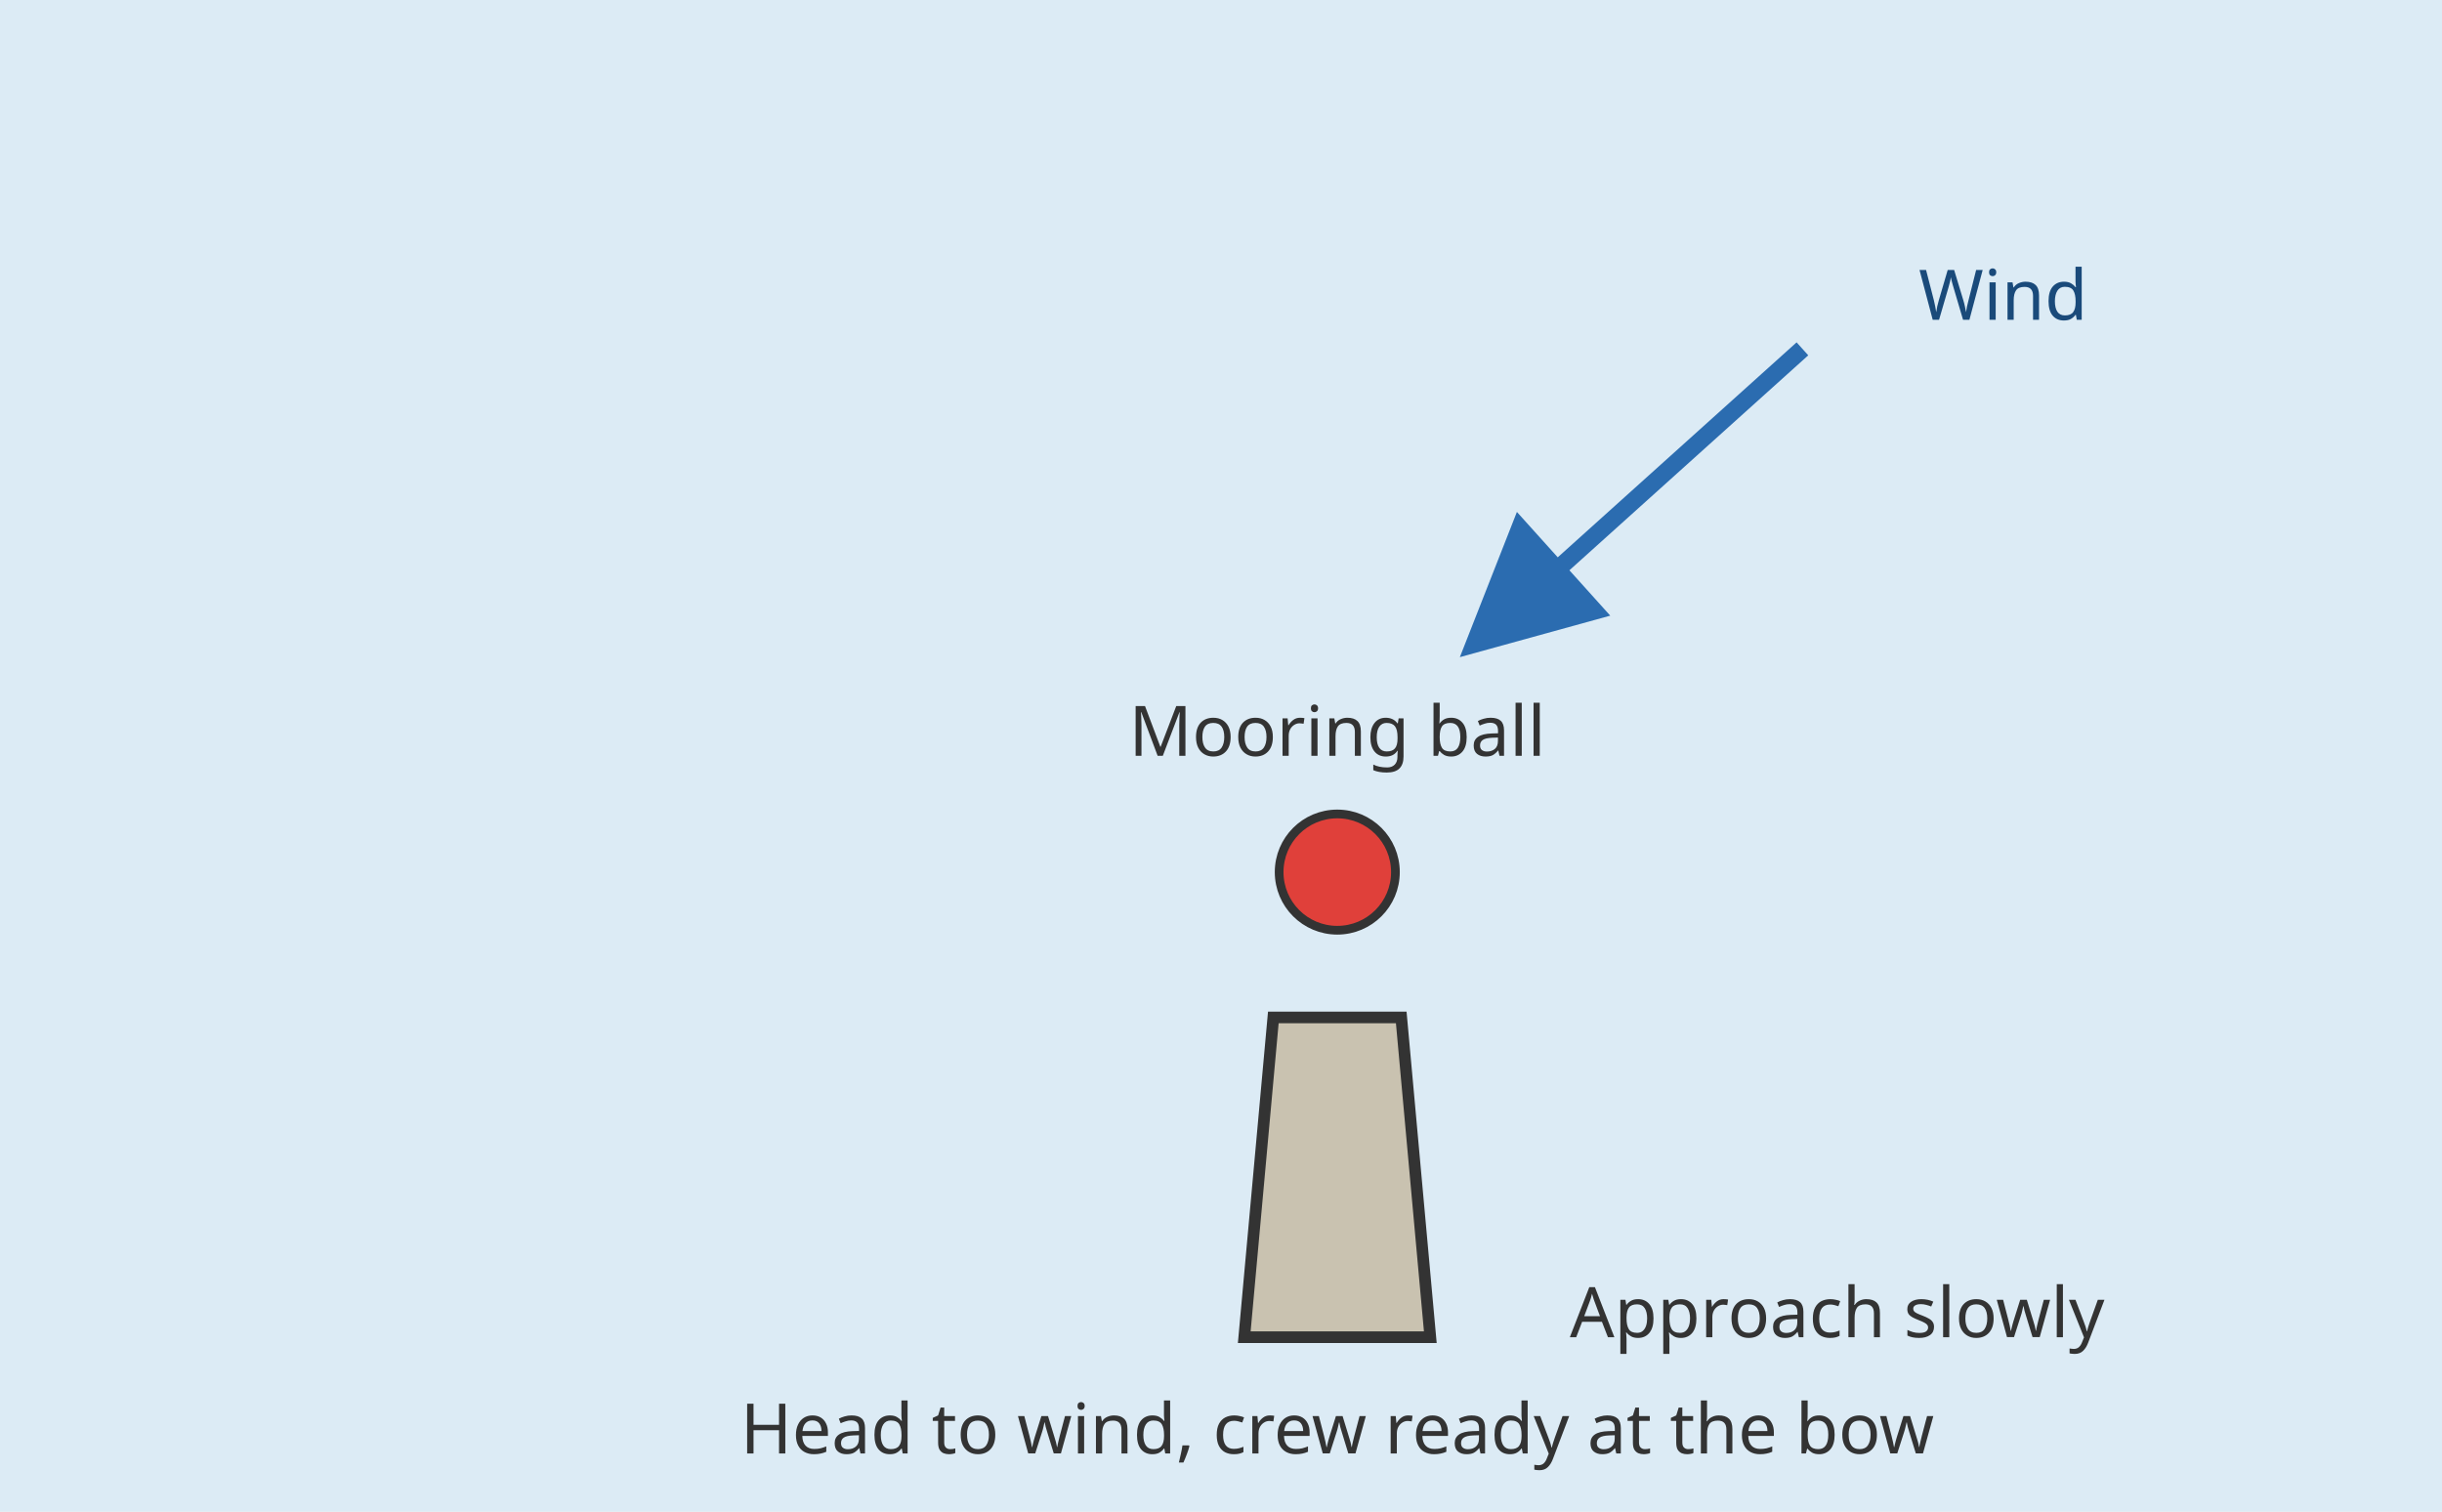
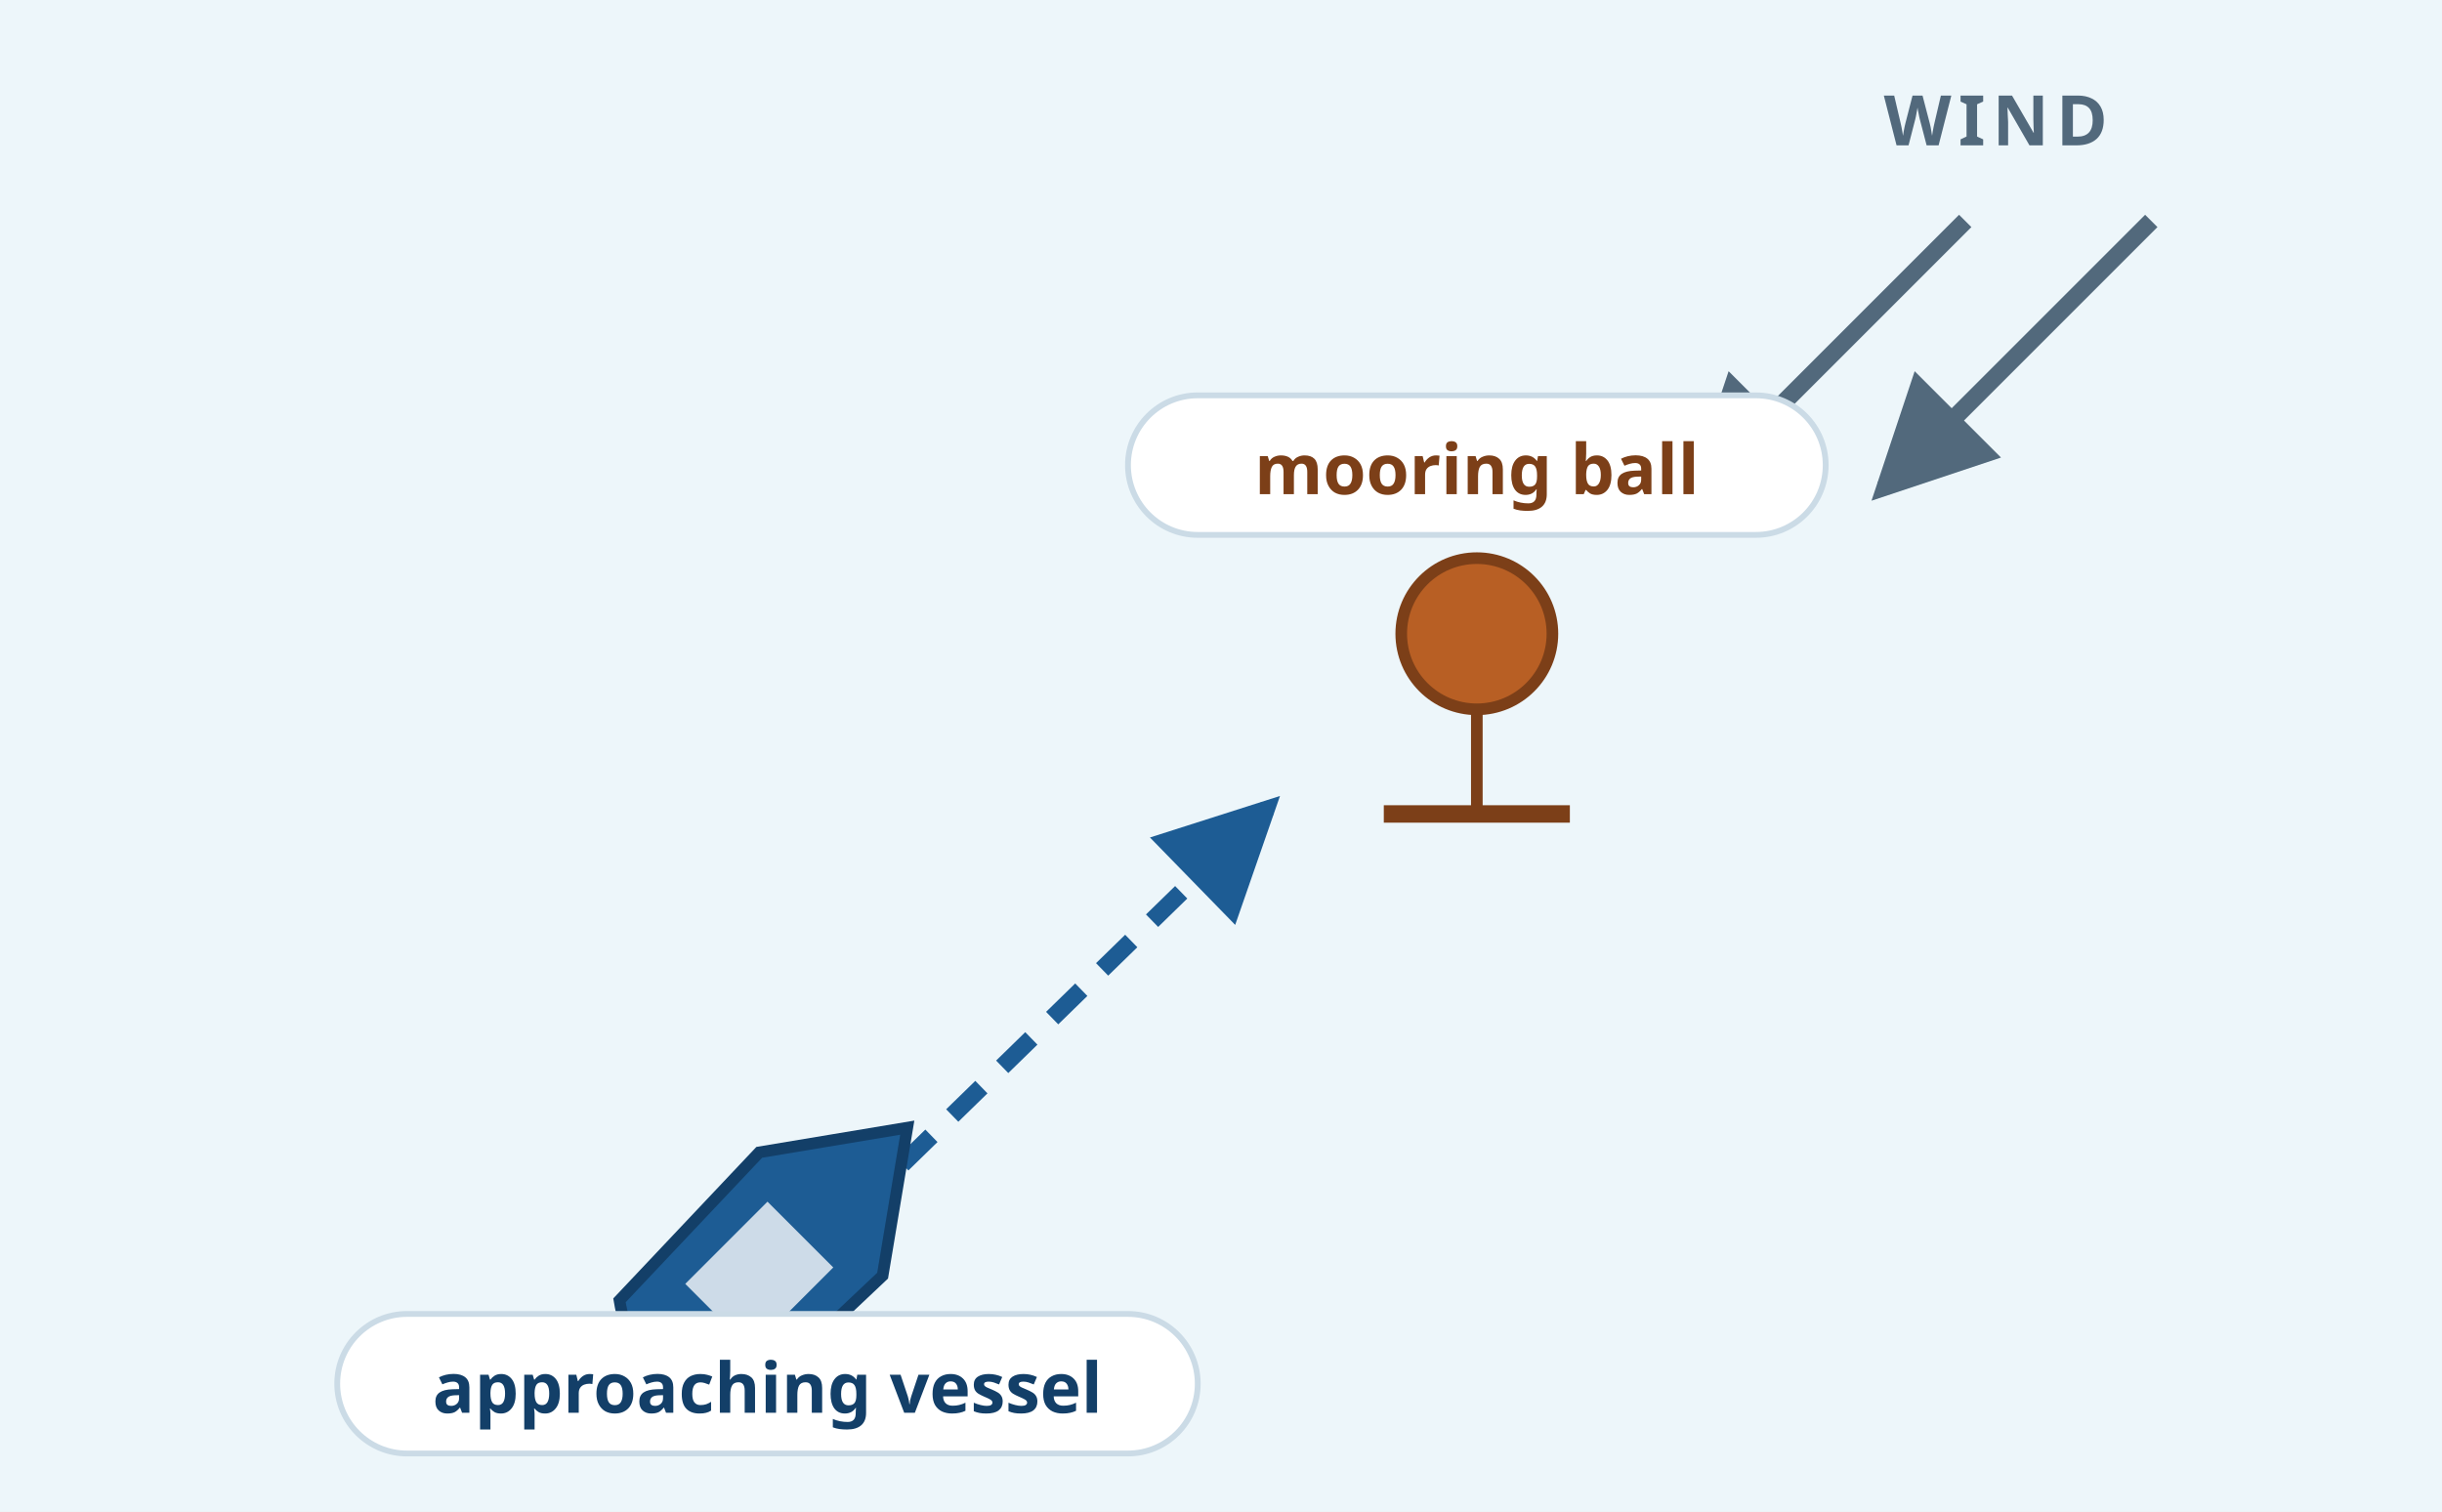
- <svg xmlns="http://www.w3.org/2000/svg" viewBox="0 0 420 260" role="img" aria-label="Bird's-eye view of a mooring ball approach with wind from the upper right, showing a boat approaching slowly head to wind so the crew can retrieve the mooring pendant at the bow">
-   <rect width="420" height="260" fill="#dcebf5" />
-   <circle cx="230" cy="150" r="10" fill="#e0403a" stroke="#333" stroke-width="1.5" />
-   <text x="230" y="130" font-family="sans-serif" font-size="12" fill="#333" text-anchor="middle">Mooring ball</text>
-   <g transform="translate(230 230)">
-     <path d="M-16 0 L16 0 L11 -55 L-11 -55 Z" fill="#c9c2b0" stroke="#333" stroke-width="2" />
-   </g>
-   <text x="270" y="230" font-family="sans-serif" font-size="12" fill="#333">Approach slowly</text>
-   <path d="M310 60 L260 105" stroke="#2b6cb0" stroke-width="3" marker-end="url(#m1)" />
-   <text x="330" y="55" font-family="sans-serif" font-size="12" fill="#1a4a7a">Wind</text>
+ <svg xmlns="http://www.w3.org/2000/svg" viewBox="0 0 420 260" role="img" aria-label="Overhead diagram with a vessel, wind direction, an approach track, and a mooring ball.">
  <defs>
-     <marker id="m1" markerWidth="8" markerHeight="8" refX="4" refY="4" orient="auto">
-       <path d="M0 0 L8 4 L0 8 Z" fill="#2b6cb0" />
+     <symbol id="powerboat" viewBox="-20 -38 40 76">
+       <path d="M0-34 15-13 14 22Q0 32-14 22L-15-13Z" fill="currentColor" stroke="#133f68" stroke-width="2" />
+       <path d="M-8-8H8V12H-8Z" fill="#fff" opacity=".78" />
+     </symbol>
+     <marker id="wind-head" markerWidth="7" markerHeight="7" refX="6" refY="3.5" orient="auto">
+       <path d="M0 0 7 3.5 0 7Z" fill="#52697c" />
+     </marker>
+     <marker id="course-head" markerWidth="7" markerHeight="7" refX="6" refY="3.5" orient="auto">
+       <path d="M0 0 7 3.5 0 7Z" fill="#1d5c94" />
    </marker>
  </defs>
-   <text x="230" y="250" font-family="sans-serif" font-size="12" fill="#333" text-anchor="middle">Head to wind, crew ready at the bow</text>
+   <rect width="420" height="260" fill="#edf6fa" />
+   <text x="324" y="25" font-family="sans-serif" font-size="12" font-weight="700" letter-spacing="1.2" fill="#52697c">WIND</text>
+   <g stroke="#52697c" stroke-width="3" marker-end="url(#wind-head)">
+     <path d="M370 38 324 84" />
+     <path d="M338 38 292 84" />
+   </g>
+   <circle cx="254" cy="109" r="13" fill="#b85f24" stroke="#7c3f18" stroke-width="2" />
+   <path d="M254 122v18" stroke="#7c3f18" stroke-width="2" />
+   <path d="M238 140h32" stroke="#7c3f18" stroke-width="3" />
+   <rect x="194" y="68" width="120" height="24" rx="12" fill="#fff" stroke="#cbdbe6" />
+   <text x="254" y="85" text-anchor="middle" font-family="sans-serif" font-size="12" font-weight="600" fill="#7c3f18">mooring ball</text>
+   <path d="M138 217 218 139" stroke="#1d5c94" stroke-width="3" stroke-dasharray="7 5" marker-end="url(#course-head)" />
+   <g transform="translate(132 218) rotate(45)" color="#1d5c94">
+     <use href="#powerboat" x="-20" y="-38" width="40" height="76" />
+   </g>
+   <rect x="58" y="226" width="148" height="24" rx="12" fill="#fff" stroke="#cbdbe6" />
+   <text x="132" y="243" text-anchor="middle" font-family="sans-serif" font-size="12" font-weight="600" fill="#133f68">approaching vessel</text>
</svg>
